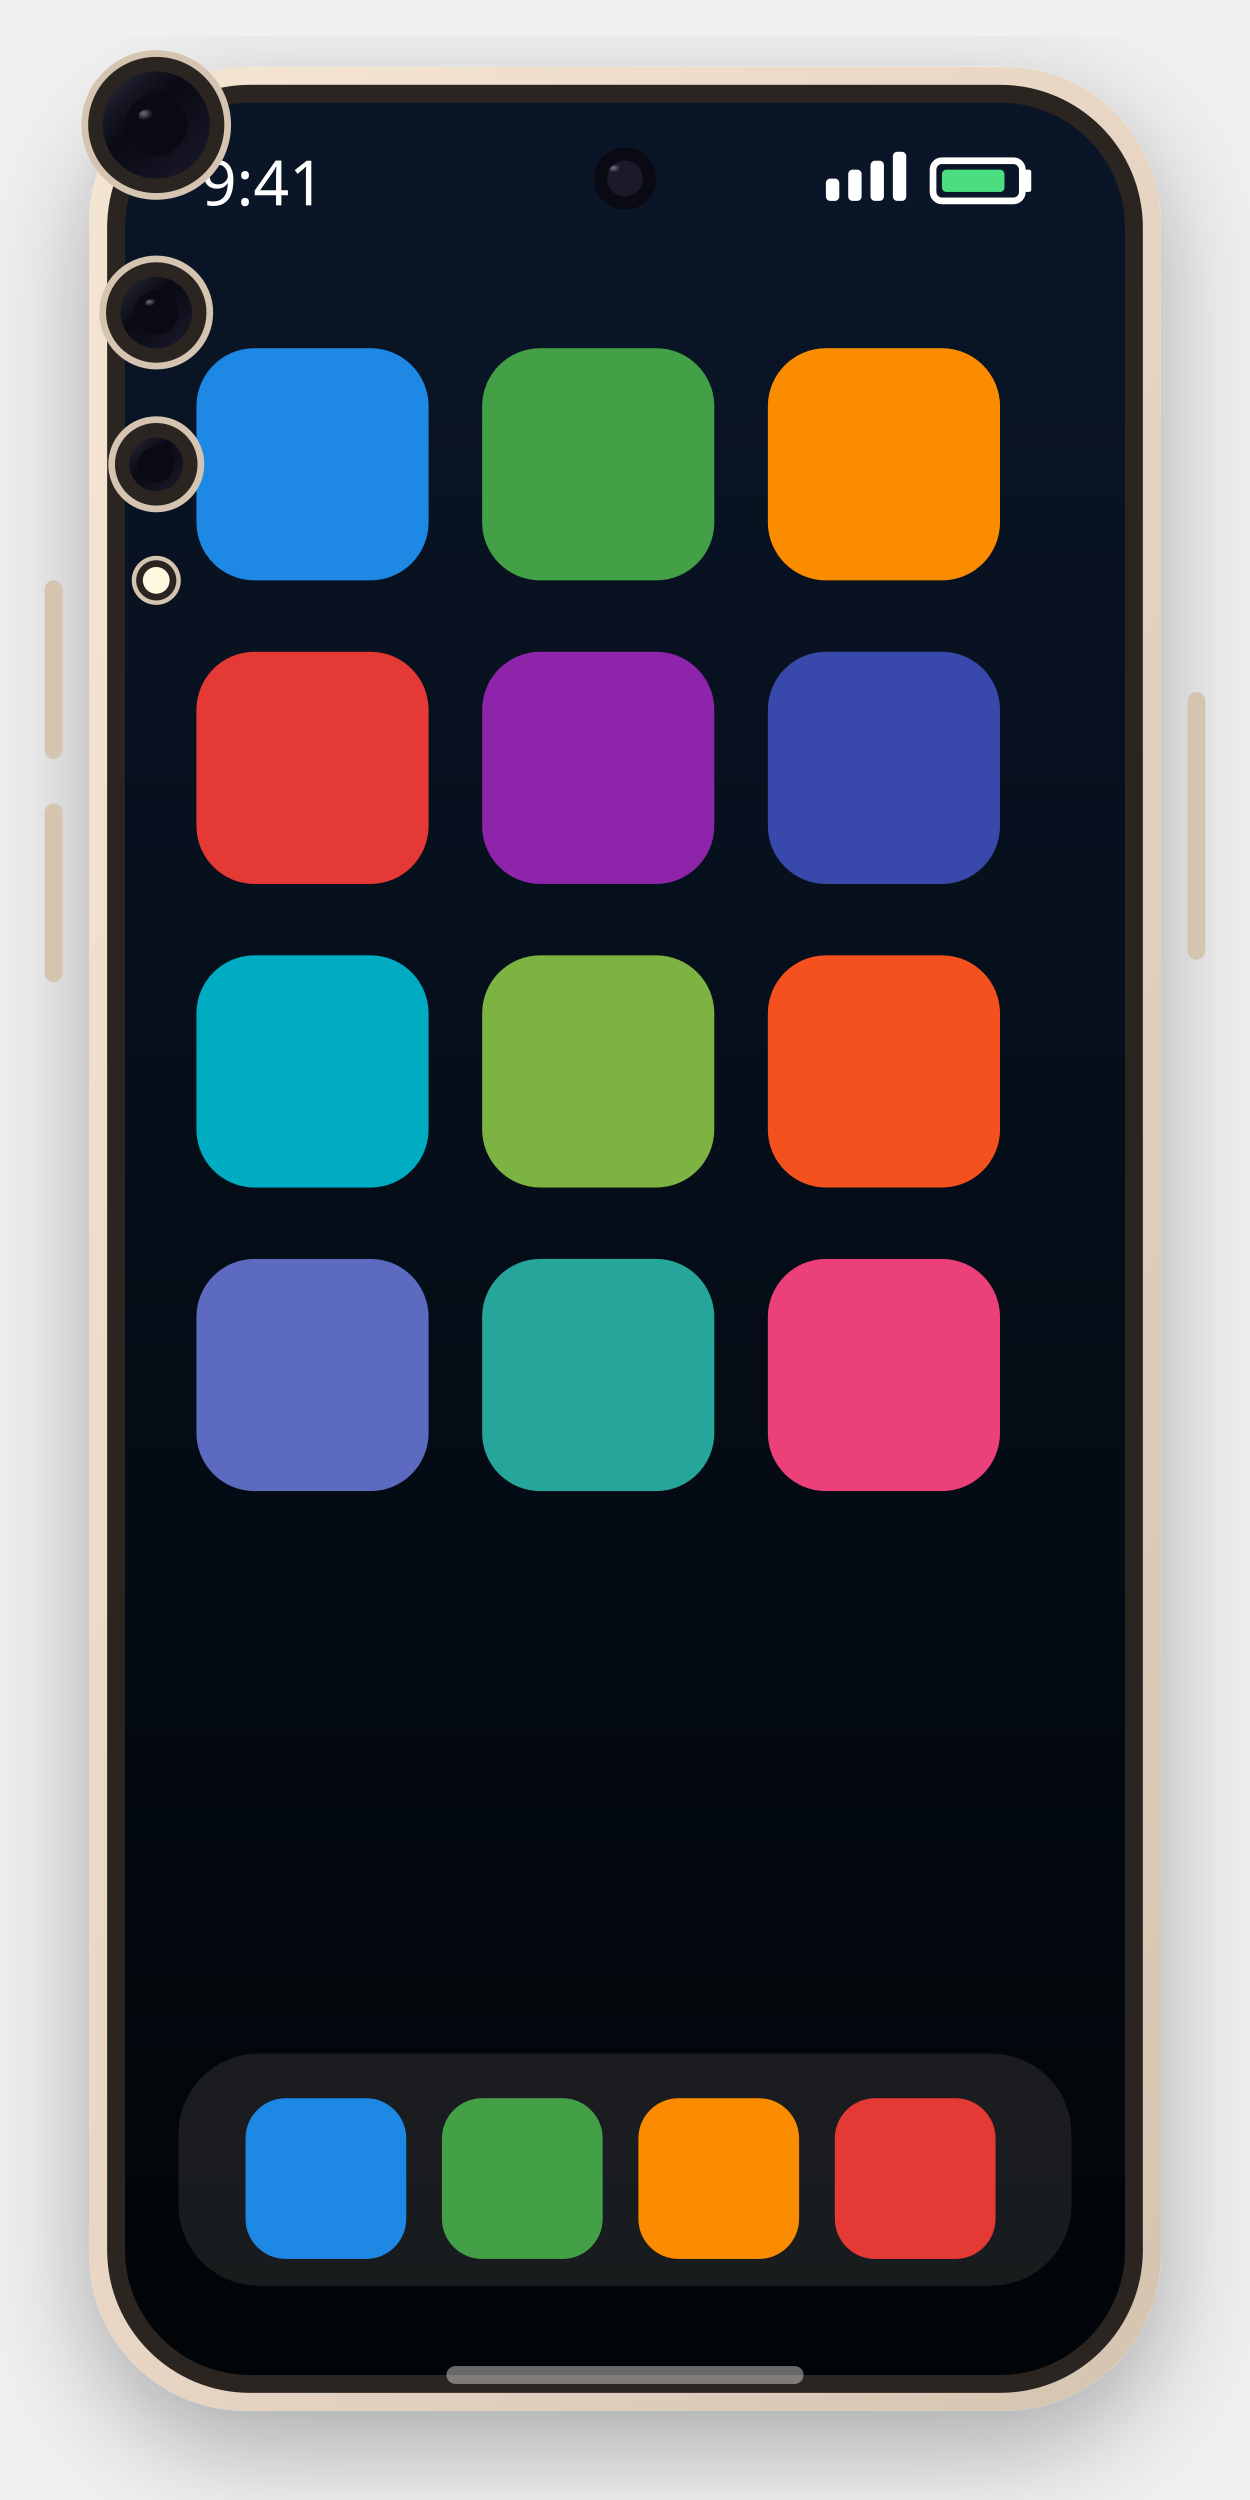
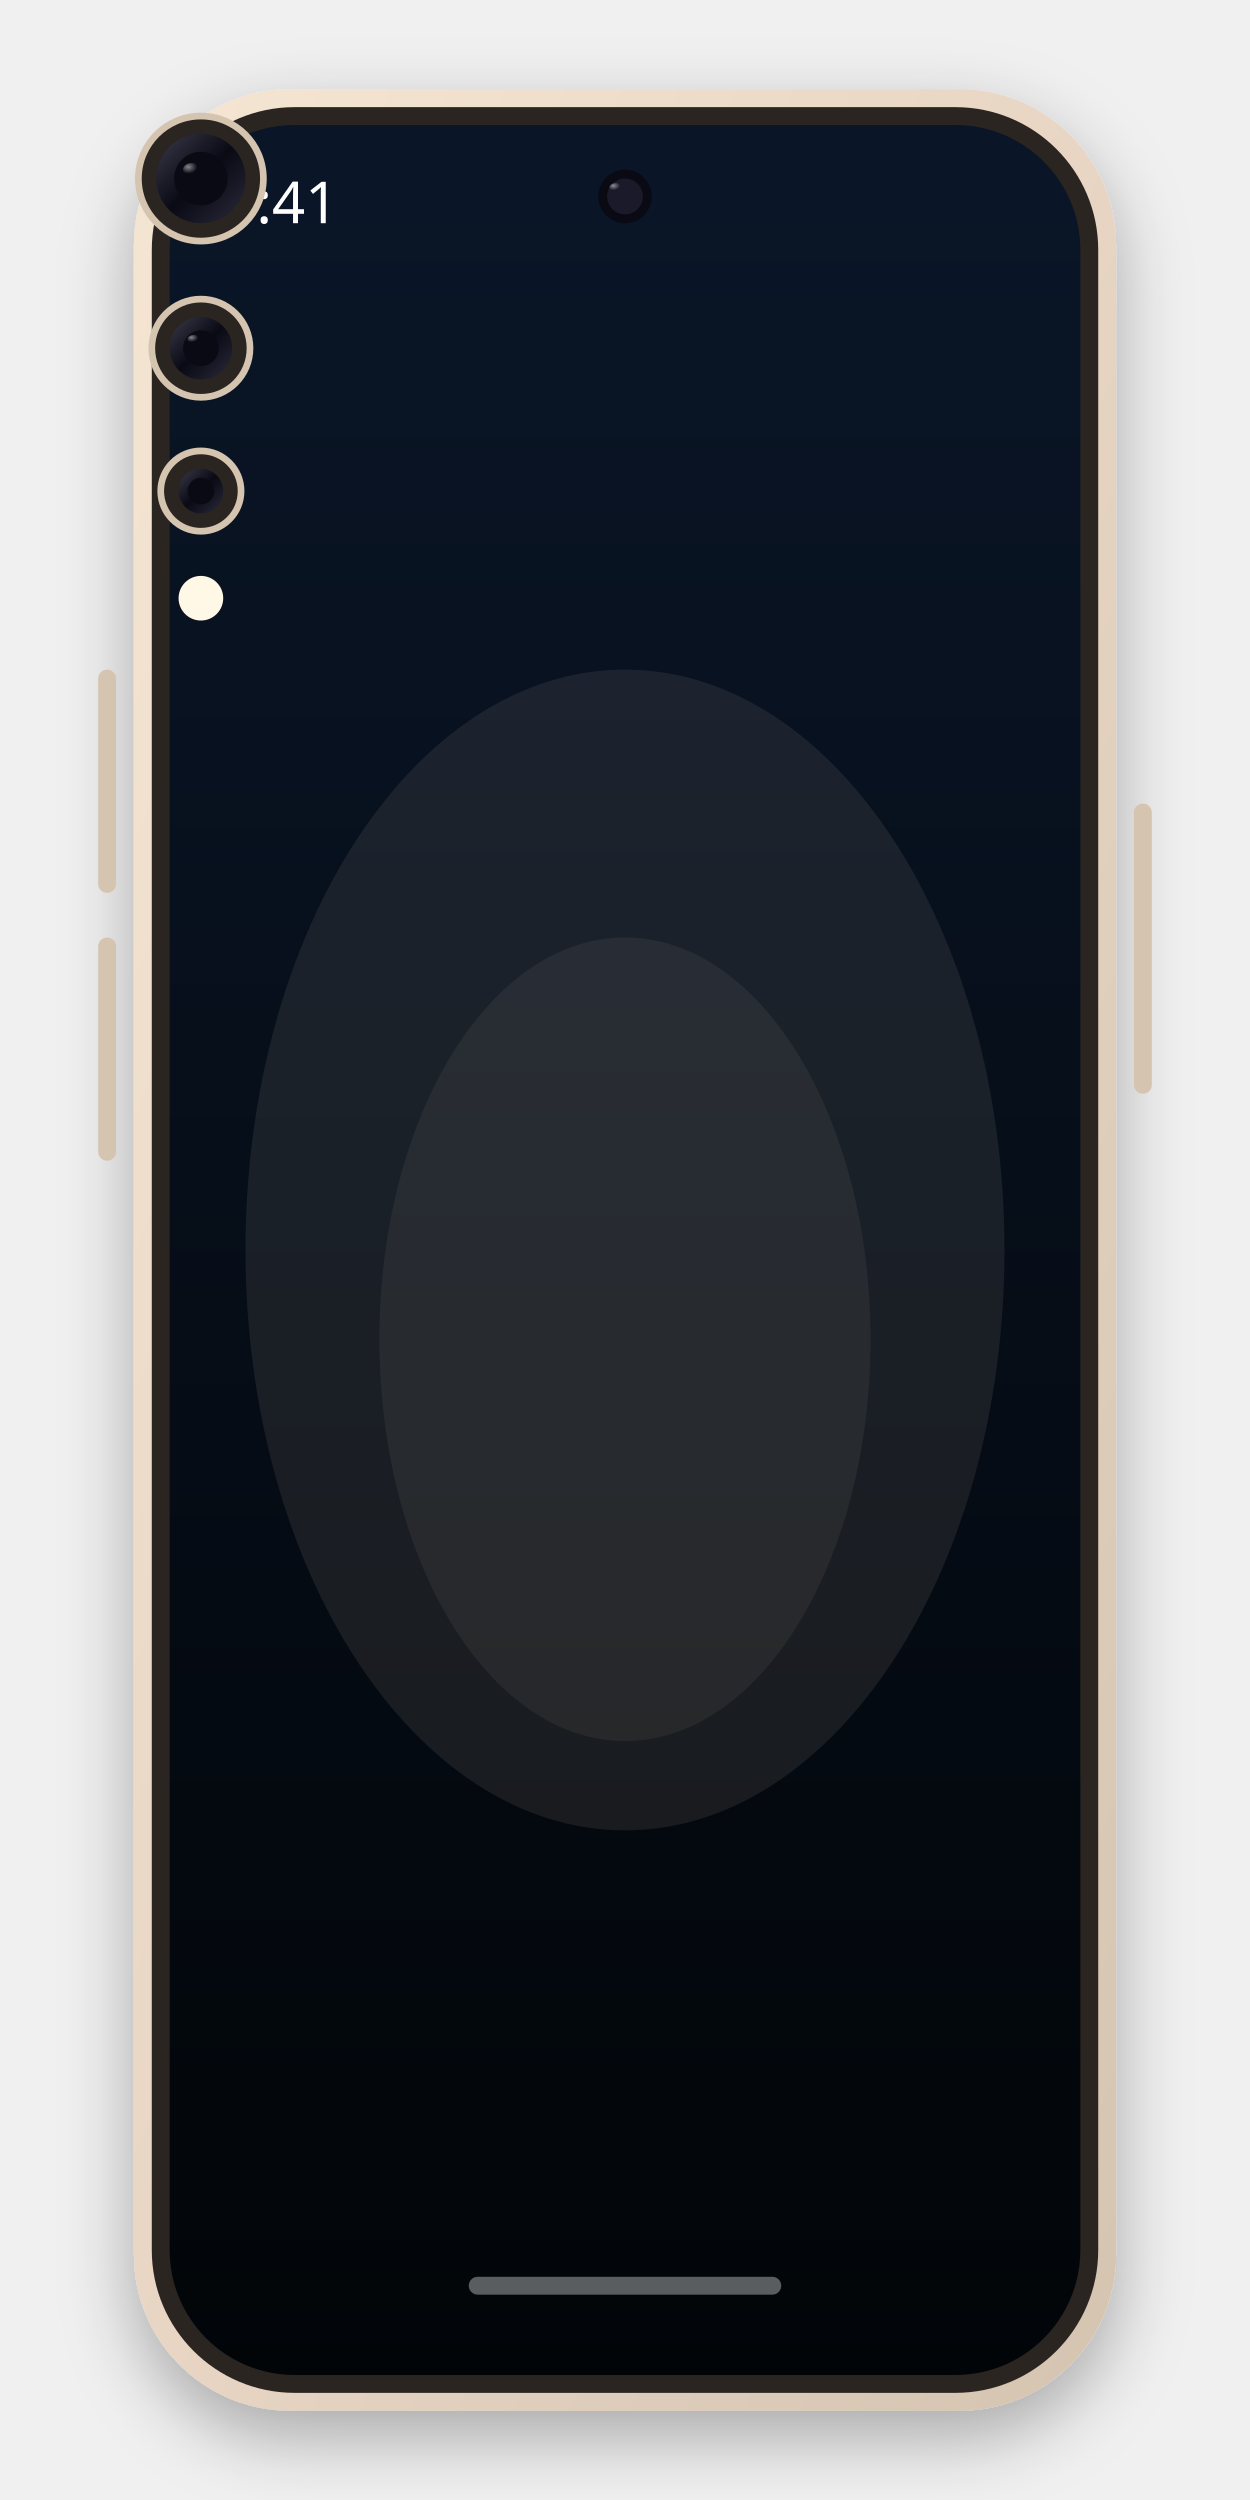
<svg xmlns="http://www.w3.org/2000/svg" viewBox="0 0 280 560" fill="none">
  <defs>
-     <linearGradient id="creamFrame" x1="0%" y1="0%" x2="100%" y2="100%">
-       <stop offset="0%" style="stop-color:#F5E6D3" />
-       <stop offset="50%" style="stop-color:#E8D5C4" />
-       <stop offset="100%" style="stop-color:#D4C4B0" />
+     <linearGradient id="frame" x1="0%" y1="0%" x2="100%" y2="100%">
+       <stop offset="0%" stop-color="#F5E6D3" />
+       <stop offset="50%" stop-color="#E8D5C4" />
+       <stop offset="100%" stop-color="#D4C4B0" />
    </linearGradient>
-     <linearGradient id="screenGlow" x1="0%" y1="0%" x2="0%" y2="100%">
-       <stop offset="0%" style="stop-color:#0a1628" />
-       <stop offset="50%" style="stop-color:#050d18" />
-       <stop offset="100%" style="stop-color:#020508" />
+     <linearGradient id="screen" x1="0%" y1="0%" x2="0%" y2="100%">
+       <stop offset="0%" stop-color="#0A1628" />
+       <stop offset="100%" stop-color="#020508" />
    </linearGradient>
-     <linearGradient id="cameraLens" x1="0%" y1="0%" x2="100%" y2="100%">
-       <stop offset="0%" style="stop-color:#2a2a3a" />
-       <stop offset="40%" style="stop-color:#0a0a15" />
-       <stop offset="100%" style="stop-color:#1a1a2a" />
+     <linearGradient id="lens" x1="0%" y1="0%" x2="100%" y2="100%">
+       <stop offset="0%" stop-color="#3A3A4A" />
+       <stop offset="50%" stop-color="#0A0A15" />
+       <stop offset="100%" stop-color="#2A2A3A" />
    </linearGradient>
-     <radialGradient id="lensReflection" cx="30%" cy="30%" r="50%">
-       <stop offset="0%" style="stop-color:#ffffff;stop-opacity:0.4" />
-       <stop offset="100%" style="stop-color:#ffffff;stop-opacity:0" />
+     <radialGradient id="reflection" cx="30%" cy="30%" r="50%">
+       <stop offset="0%" stop-color="#fff" stop-opacity="0.5" />
+       <stop offset="100%" stop-color="#fff" stop-opacity="0" />
    </radialGradient>
-     <filter id="shadow" x="-20%" y="-20%" width="140%" height="140%">
-       <feDropShadow dx="0" dy="8" stdDeviation="12" flood-color="#000" flood-opacity="0.3" />
+     <filter id="shadow" x="-15%" y="-10%" width="130%" height="125%">
+       <feDropShadow dx="0" dy="6" stdDeviation="8" flood-color="#000" flood-opacity="0.3" />
    </filter>
  </defs>
-   <rect x="20" y="15" width="240" height="525" rx="35" fill="url(#creamFrame)" filter="url(#shadow)" />
-   <rect x="24" y="19" width="232" height="517" rx="32" fill="#2A2520" />
-   <rect x="28" y="23" width="224" height="509" rx="28" fill="url(#screenGlow)" />
-   <circle cx="140" cy="40" r="7" fill="#0a0a15" />
-   <circle cx="140" cy="40" r="4" fill="#1a1a2a" />
-   <ellipse cx="138" cy="38" rx="1.5" ry="1" fill="url(#lensReflection)" />
-   <text x="45" y="46" font-family="system-ui" font-size="14" fill="#fff" font-weight="500">9:41</text>
-   <g transform="translate(185, 34)">
-     <rect x="0" y="6" width="3" height="5" rx="1" fill="#fff" />
-     <rect x="5" y="4" width="3" height="7" rx="1" fill="#fff" />
-     <rect x="10" y="2" width="3" height="9" rx="1" fill="#fff" />
-     <rect x="15" y="0" width="3" height="11" rx="1" fill="#fff" />
-     <rect x="24" y="2" width="20" height="9" rx="2" stroke="#fff" stroke-width="1.5" fill="none" />
-     <rect x="44" y="4" width="2" height="5" rx="0.5" fill="#fff" />
-     <rect x="26" y="4" width="14" height="5" rx="1" fill="#4ADE80" />
-   </g>
-   <g transform="translate(44, 78)">
-     <rect x="0" y="0" width="52" height="52" rx="13" fill="#1E88E5" />
-     <rect x="64" y="0" width="52" height="52" rx="13" fill="#43A047" />
-     <rect x="128" y="0" width="52" height="52" rx="13" fill="#FB8C00" />
-     <rect x="0" y="68" width="52" height="52" rx="13" fill="#E53935" />
-     <rect x="64" y="68" width="52" height="52" rx="13" fill="#8E24AA" />
-     <rect x="128" y="68" width="52" height="52" rx="13" fill="#3949AB" />
-     <rect x="0" y="136" width="52" height="52" rx="13" fill="#00ACC1" />
-     <rect x="64" y="136" width="52" height="52" rx="13" fill="#7CB342" />
-     <rect x="128" y="136" width="52" height="52" rx="13" fill="#F4511E" />
-     <rect x="0" y="204" width="52" height="52" rx="13" fill="#5C6BC0" />
-     <rect x="64" y="204" width="52" height="52" rx="13" fill="#26A69A" />
-     <rect x="128" y="204" width="52" height="52" rx="13" fill="#EC407A" />
-   </g>
-   <rect x="40" y="460" width="200" height="52" rx="18" fill="rgba(60,60,60,0.4)" />
-   <rect x="55" y="470" width="36" height="36" rx="9" fill="#1E88E5" />
-   <rect x="99" y="470" width="36" height="36" rx="9" fill="#43A047" />
-   <rect x="143" y="470" width="36" height="36" rx="9" fill="#FB8C00" />
-   <rect x="187" y="470" width="36" height="36" rx="9" fill="#E53935" />
-   <rect x="100" y="530" width="80" height="4" rx="2" fill="#fff" opacity="0.4" />
-   <rect x="10" y="130" width="4" height="40" rx="2" fill="#D4C4B0" />
-   <rect x="10" y="180" width="4" height="40" rx="2" fill="#D4C4B0" />
-   <rect x="266" y="155" width="4" height="60" rx="2" fill="#D4C4B0" />
-   <g transform="translate(35, 28)">
-     <circle cx="0" cy="0" r="16" fill="#2A2520" stroke="#D4C4B0" stroke-width="1.5" />
-     <circle cx="0" cy="0" r="12" fill="url(#cameraLens)" />
-     <circle cx="0" cy="0" r="7" fill="#0a0a15" />
-     <ellipse cx="-2" cy="-2" rx="2" ry="1.5" fill="url(#lensReflection)" />
-     <circle cx="0" cy="42" r="12" fill="#2A2520" stroke="#D4C4B0" stroke-width="1.5" />
-     <circle cx="0" cy="42" r="8" fill="url(#cameraLens)" />
-     <circle cx="0" cy="42" r="5" fill="#0a0a15" />
-     <ellipse cx="-1" cy="40" rx="1.5" ry="1" fill="url(#lensReflection)" />
-     <circle cx="0" cy="76" r="10" fill="#2A2520" stroke="#D4C4B0" stroke-width="1.5" />
-     <circle cx="0" cy="76" r="6" fill="url(#cameraLens)" />
-     <circle cx="0" cy="76" r="4" fill="#0a0a15" />
-     <circle cx="0" cy="102" r="5" fill="#2A2520" stroke="#D4C4B0" stroke-width="1" />
-     <circle cx="0" cy="102" r="3" fill="#FFF8E1" />
+   <rect x="30" y="20" width="220" height="520" rx="35" fill="url(#frame)" filter="url(#shadow)" />
+   <rect x="34" y="24" width="212" height="512" rx="32" fill="#2A2520" />
+   <rect x="38" y="28" width="204" height="504" rx="28" fill="url(#screen)" />
+   <circle cx="140" cy="44" r="6" fill="#0A0A15" />
+   <circle cx="140" cy="44" r="4" fill="#1A1A2A" />
+   <ellipse cx="138" cy="42" rx="1.5" ry="1" fill="url(#reflection)" />
+   <text x="50" y="50" font-family="system-ui" font-size="13" fill="#fff" font-weight="500">9:41</text>
+   <ellipse cx="140" cy="280" rx="85" ry="130" fill="#D4C4B0" opacity="0.1" />
+   <ellipse cx="140" cy="300" rx="55" ry="90" fill="#C4B4A0" opacity="0.08" />
+   <rect x="105" y="510" width="70" height="4" rx="2" fill="#fff" opacity="0.35" />
+   <rect x="22" y="150" width="4" height="50" rx="2" fill="#D4C4B0" />
+   <rect x="22" y="210" width="4" height="50" rx="2" fill="#D4C4B0" />
+   <rect x="254" y="180" width="4" height="65" rx="2" fill="#D4C4B0" />
+   <g transform="translate(45, 40)">
+     <circle cx="0" cy="0" r="14" fill="#2A2520" stroke="#D4C4B0" stroke-width="1.5" />
+     <circle cx="0" cy="0" r="10" fill="url(#lens)" />
+     <circle cx="0" cy="0" r="6" fill="#0A0A15" />
+     <ellipse cx="-2" cy="-2" rx="2" ry="1.5" fill="url(#reflection)" />
+     <circle cx="0" cy="38" r="11" fill="#2A2520" stroke="#D4C4B0" stroke-width="1.5" />
+     <circle cx="0" cy="38" r="7" fill="url(#lens)" />
+     <circle cx="0" cy="38" r="4" fill="#0A0A15" />
+     <ellipse cx="-1.5" cy="36" rx="1.5" ry="1" fill="url(#reflection)" />
+     <circle cx="0" cy="70" r="9" fill="#2A2520" stroke="#D4C4B0" stroke-width="1.5" />
+     <circle cx="0" cy="70" r="5" fill="url(#lens)" />
+     <circle cx="0" cy="70" r="3" fill="#0A0A15" />
+     <circle cx="0" cy="94" r="5" fill="#FFF8E6" />
  </g>
</svg>
